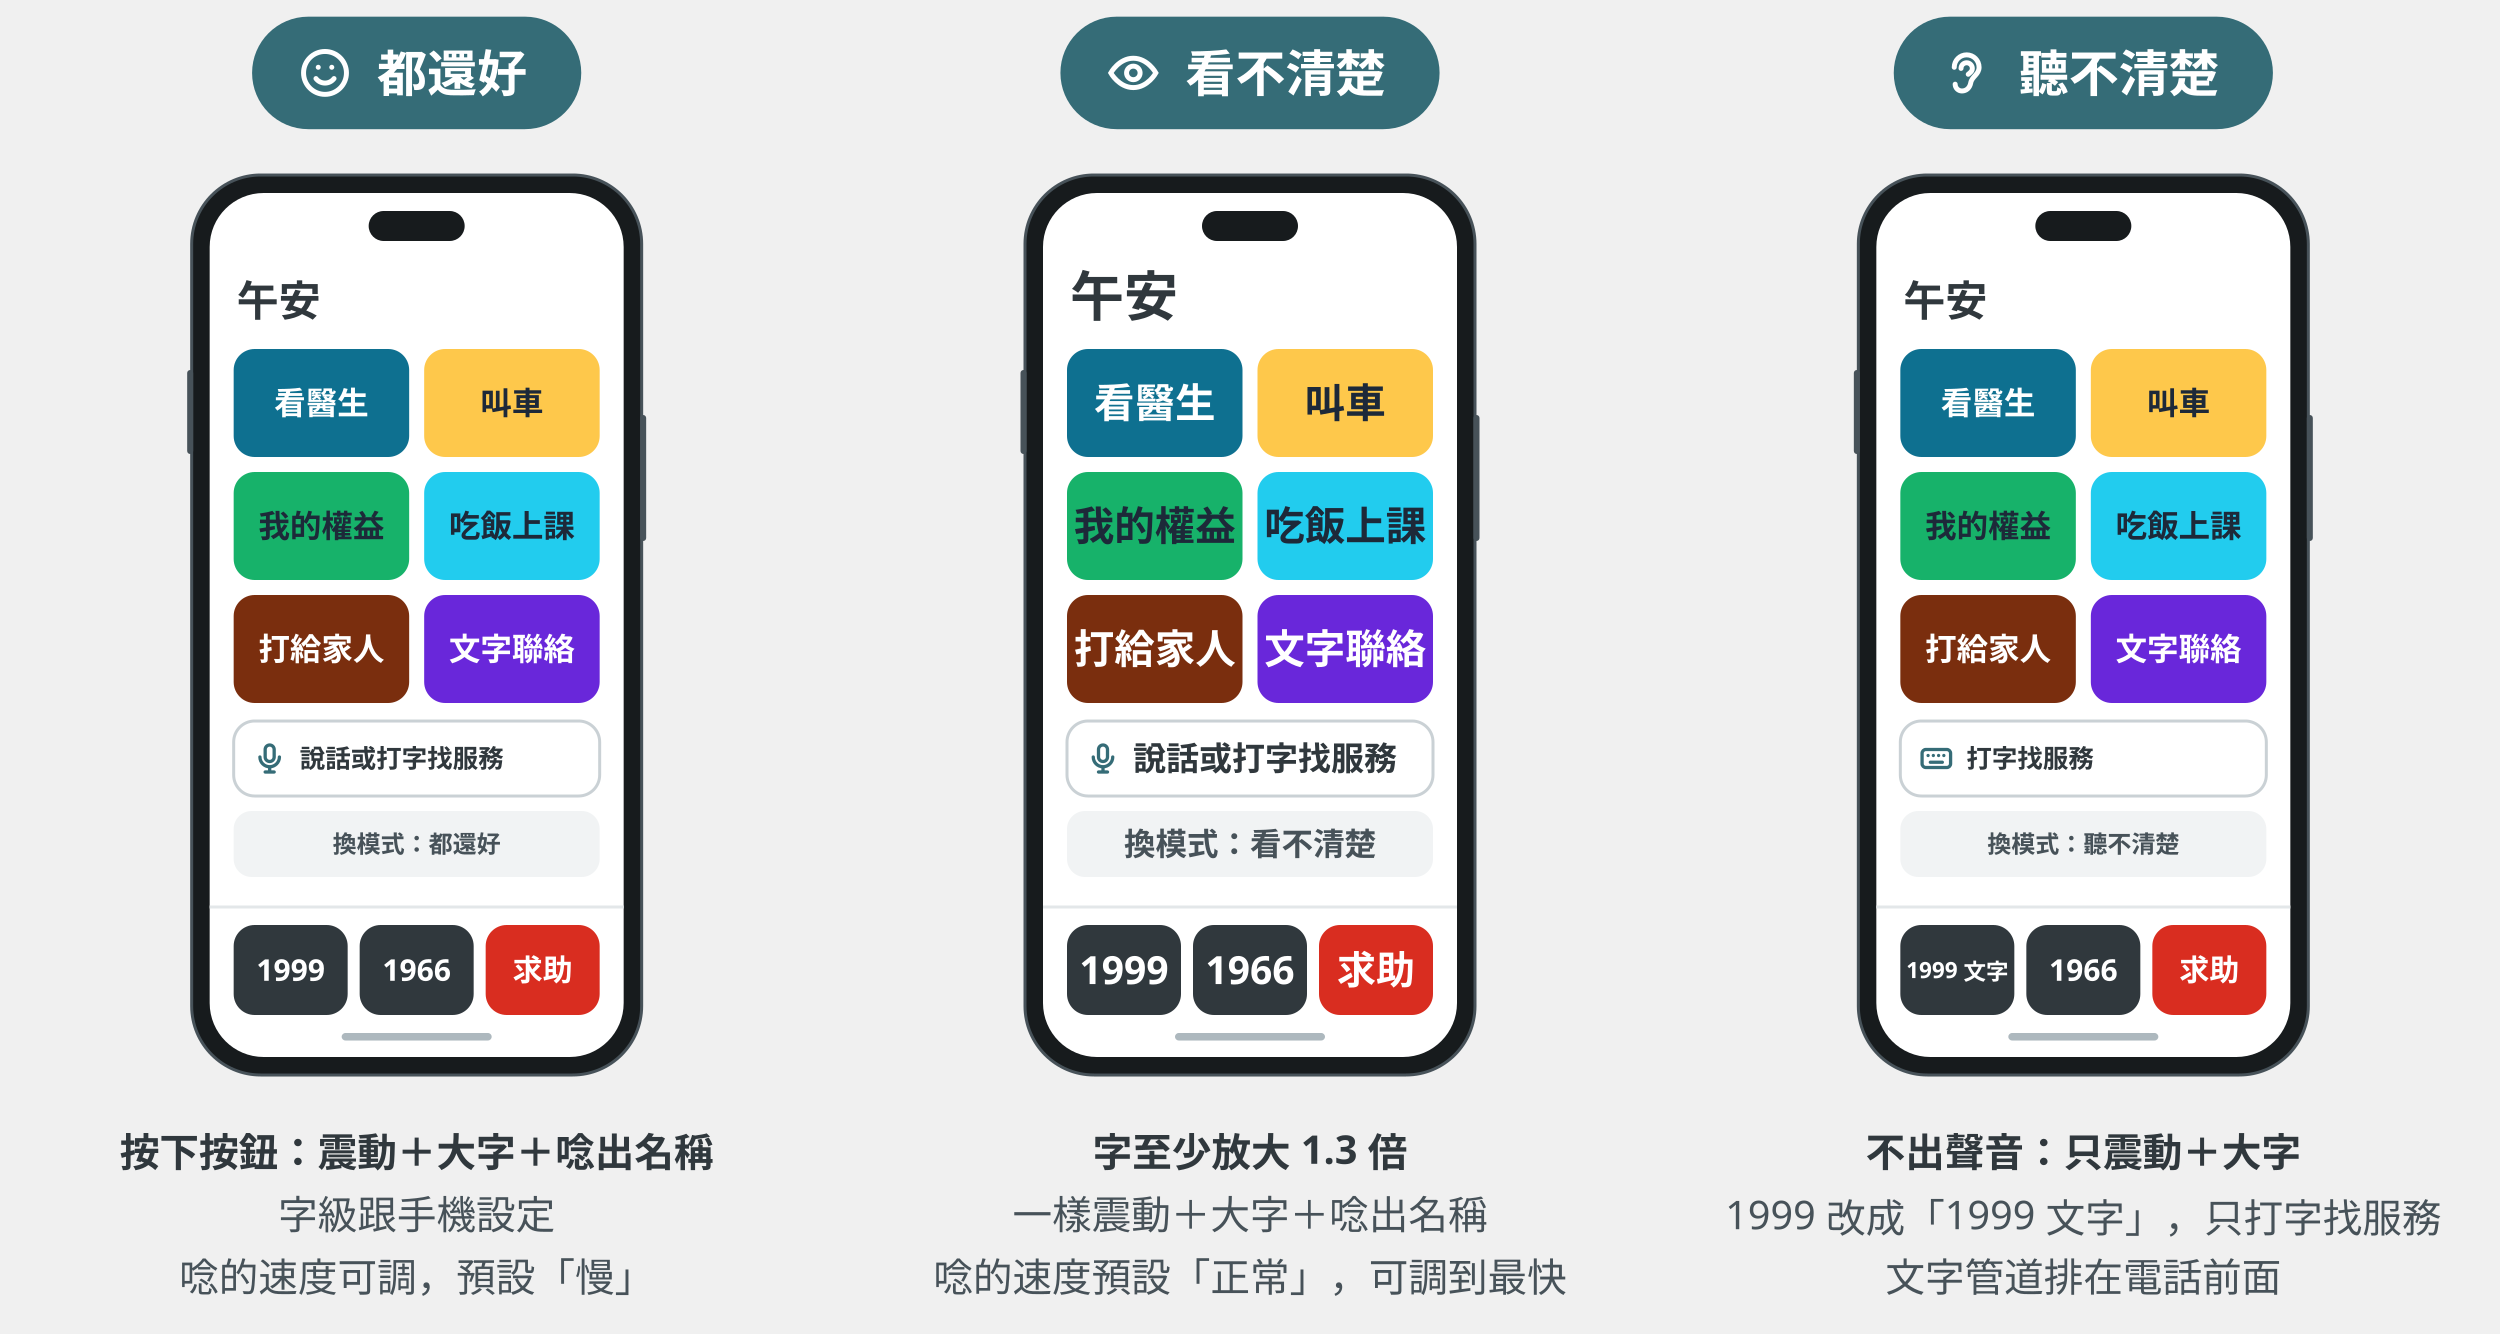
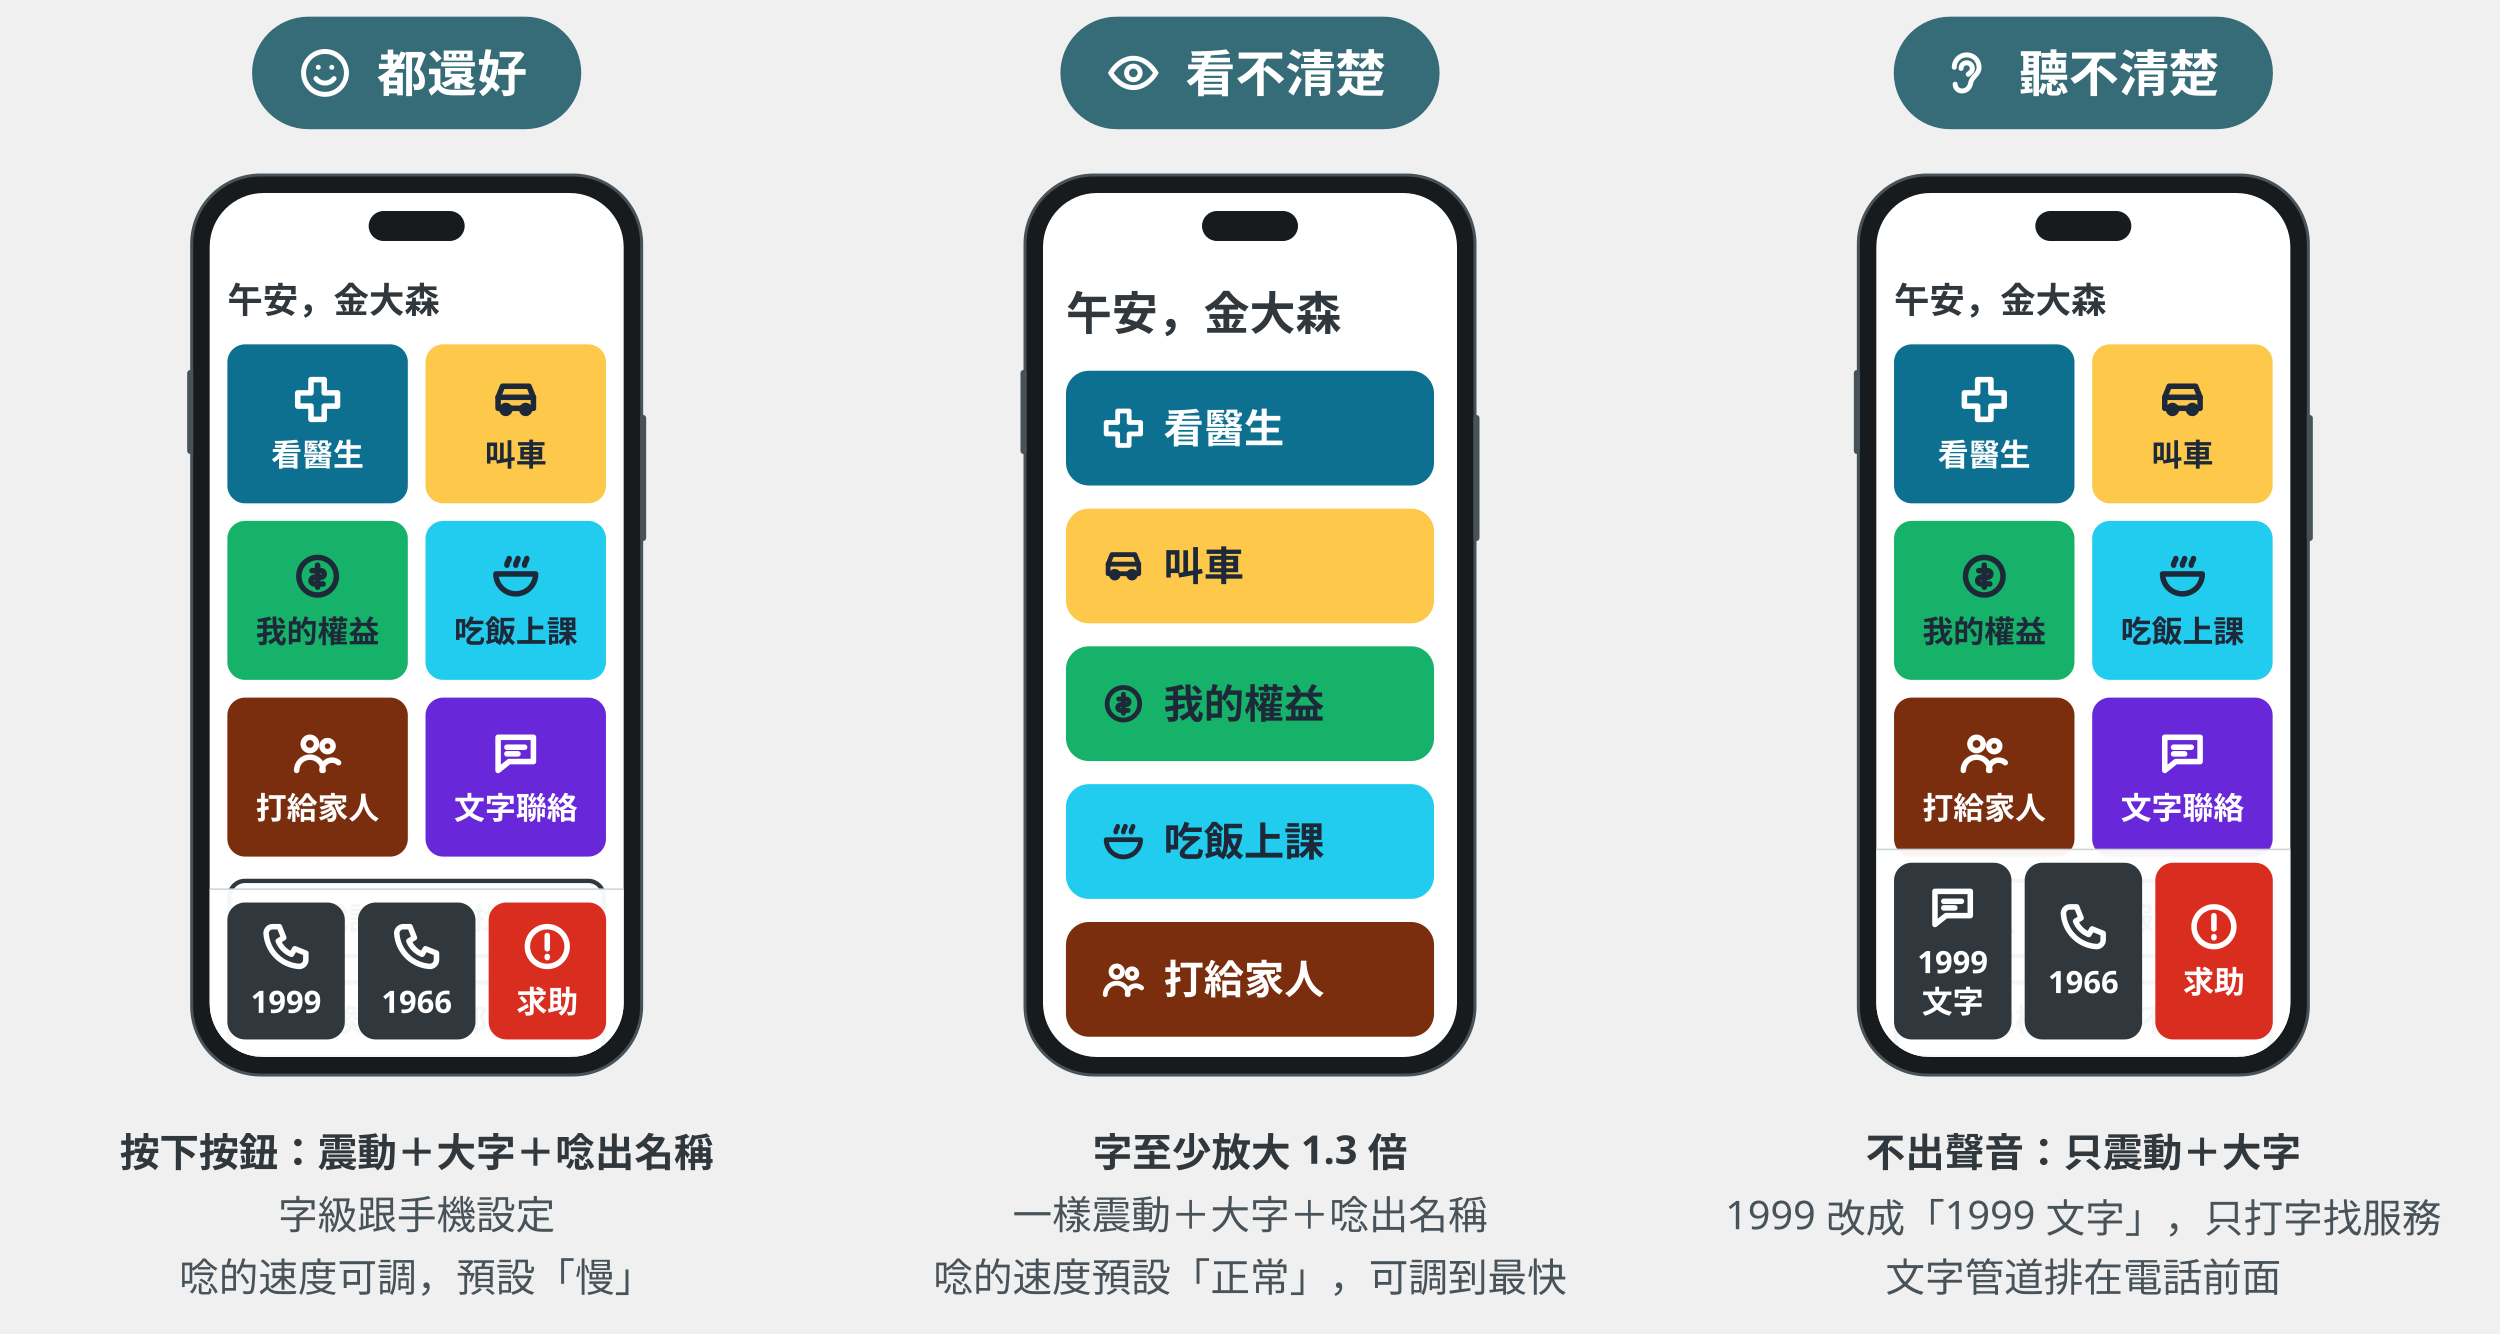
- <svg xmlns="http://www.w3.org/2000/svg" width="1200" height="640" viewBox="0 0 1200 640" font-family="'PingFang TC','Noto Sans TC','Microsoft JhengHei',system-ui,sans-serif" role="img" aria-label="三種模式的首頁並排比較。都還好：按下按鈕：震動＋大字＋唸出名稱，字級跟手機設定，唸的速度可調，預設「慢」；看不清楚：字至少放大 1.3 倍，一樣震動＋大字＋唸出名稱，唸的速度預設「正常」，可調到最快；聽不清楚：不出聲音：只震動＋大字，1999 改成「1999 文字」，只打字找服務，文字管道排在電話前面">
+ <svg xmlns="http://www.w3.org/2000/svg" width="1200" height="640" viewBox="0 0 1200 640" font-family="'PingFang TC','Noto Sans TC','Microsoft JhengHei',system-ui,sans-serif" role="img" aria-label="三種模式的首頁並排比較：三支手機同時按下「看醫生」，都會震動、上方跳出大字「看醫生」。都還好：按下按鈕：震動＋大字＋唸出名稱，字級跟手機設定，唸的速度可調，預設「慢」；看不清楚：字至少放大 1.3 倍，一樣震動＋大字＋唸出名稱，唸的速度預設「正常」，可調到最快；聽不清楚：不出聲音：只震動＋大字，1999 改成「1999 文字」，只打字找服務，文字管道排在電話前面">
+   <style>@keyframes a0{0%{transform:none}19%{transform:none}21%{transform:scale(.93)}25.333%{transform:none}100%{transform:none}}.a0{animation:a0 6s linear infinite;transform-box:fill-box;transform-origin:center}@keyframes a1{0%{opacity:0;transform:scale(.3)}19.667%{opacity:0;transform:scale(.3)}21%{opacity:.5;transform:scale(.55)}31.667%{opacity:0;transform:scale(1.8)}100%{opacity:0;transform:scale(1.8)}}.a1{animation:a1 6s linear infinite;transform-box:fill-box;transform-origin:center}@keyframes a2{0%{opacity:0;transform:scale(.85)}22.333%{opacity:0;transform:scale(.85)}26.167%{opacity:1;transform:scale(1.03)}28.167%{opacity:1;transform:none}69.167%{opacity:1;transform:none}73.333%{opacity:0;transform:none}100%{opacity:0;transform:none}}.a2{animation:a2 6s linear infinite;transform-box:fill-box;transform-origin:center}@keyframes a3{0%{opacity:0;transform:none}20.667%{opacity:0;transform:none}20.833%{opacity:1;transform:translateX(-3px)}22.389%{opacity:1;transform:translateX(3px)}23.944%{opacity:1;transform:translateX(-3px)}25.5%{opacity:1;transform:translateX(3px)}27.056%{opacity:1;transform:translateX(-3px)}28.611%{opacity:1;transform:translateX(3px)}30.167%{opacity:1;transform:none}32.5%{opacity:0;transform:none}100%{opacity:0;transform:none}}.a3{animation:a3 6s linear infinite}@keyframes a4{0%{opacity:0;transform:translate(60px,90px)}10%{opacity:0;transform:translate(117.9px,225.9px)}17.667%{opacity:1;transform:translate(83.9px,165.9px)}20%{opacity:1;transform:translate(83.9px,165.9px) scale(.9)}23.333%{opacity:1;transform:translate(83.9px,165.9px)}29.167%{opacity:0;transform:translate(117.9px,225.9px)}100%{opacity:0;transform:translate(117.9px,225.9px)}}.a4{animation:a4 6s ease-in-out infinite}@keyframes a5{0%{opacity:0;transform:translate(60px,90px)}10%{opacity:0;transform:translate(184.0px,228.8px)}17.667%{opacity:1;transform:translate(150.0px,168.8px)}20%{opacity:1;transform:translate(150.0px,168.8px) scale(.9)}23.333%{opacity:1;transform:translate(150.0px,168.8px)}29.167%{opacity:0;transform:translate(184.0px,228.8px)}100%{opacity:0;transform:translate(184.0px,228.8px)}}.a5{animation:a5 6s ease-in-out infinite}@media (prefers-reduced-motion: reduce){*{animation:none!important}}</style>
+   <defs>
+     <clipPath id="scr">
+       <rect x="12" y="12" width="276" height="576" rx="36" />
+     </clipPath>
+   </defs>
  <rect x="121.0" y="8.0" width="158.0" height="54.0" rx="27" fill="#356C77" />
  <g transform="translate(143.0,22.0) scale(1.0833)" fill="none" stroke="#FFFFFF" stroke-width="2.2" stroke-linecap="round">
    <circle cx="12" cy="12" r="9.5" />
    <path d="M8 14.5a5 5 0 0 0 8 0M9 9.5h.01M15 9.5h.01" />
  </g>
  <text x="181.0" y="44.0" font-size="24" font-weight="800" fill="#FFFFFF">都還好</text>
  <g transform="translate(92.0,84) scale(0.72)">
    <rect x="0.0" y="0.0" width="300.0" height="600.0" rx="46" fill="#171B1D" stroke="#475259" stroke-width="2" />
    <rect x="-3.0" y="130.0" width="4.0" height="56.0" rx="2" fill="#475259" />
    <rect x="299.0" y="160.0" width="4.0" height="84.0" rx="2" fill="#475259" />
-     <rect x="12.0" y="12.0" width="276.0" height="576.0" rx="36" fill="#FFFFFF" />
-     <text x="30.0" y="94.0" font-size="28" font-weight="700" fill="#30383D">午安</text>
-     <rect x="28.0" y="116.0" width="117.0" height="72.0" rx="14" fill="#0e7090" />
-     <text x="86.5" y="159.6" font-size="21" font-weight="700" fill="#ffffff" text-anchor="middle">看醫生</text>
-     <rect x="155.0" y="116.0" width="117.0" height="72.0" rx="14" fill="#fec84b" />
-     <text x="213.5" y="159.6" font-size="21" font-weight="700" fill="#1d2939" text-anchor="middle">叫車</text>
-     <rect x="28.0" y="198.0" width="117.0" height="72.0" rx="14" fill="#17b26a" />
-     <text x="86.5" y="241.6" font-size="21" font-weight="700" fill="#1d2939" text-anchor="middle">我的權益</text>
-     <rect x="155.0" y="198.0" width="117.0" height="72.0" rx="14" fill="#22ccee" />
-     <text x="213.5" y="241.6" font-size="21" font-weight="700" fill="#1d2939" text-anchor="middle">吃飯上課</text>
-     <rect x="28.0" y="280.0" width="117.0" height="72.0" rx="14" fill="#7a2e0e" />
-     <text x="86.5" y="323.6" font-size="21" font-weight="700" fill="#ffffff" text-anchor="middle">打給家人</text>
-     <rect x="155.0" y="280.0" width="117.0" height="72.0" rx="14" fill="#6927da" />
-     <text x="213.5" y="323.6" font-size="21" font-weight="700" fill="#ffffff" text-anchor="middle">文字聯絡</text>
-     <rect x="28.0" y="364.0" width="244.0" height="50.0" rx="14" fill="#FFFFFF" stroke="#CAD1D5" stroke-width="2" />
-     <g transform="translate(40.0,377.0) scale(1)" fill="none" stroke="#356C77" stroke-width="2.2" stroke-linecap="round">
-       <rect x="9" y="3" width="6" height="11" rx="3" />
-       <path d="M5.5 11a6.5 6.5 0 0 0 13 0M12 17.5V21M9 21h6" />
-     </g>
-     <text x="72.0" y="395.1" font-size="17" font-weight="700" fill="#30383D">說話或打字找服務</text>
-     <rect x="28.0" y="424.0" width="244.0" height="44.0" rx="12" fill="#F1F3F4" />
-     <text x="150.0" y="451.8" font-size="16" font-weight="700" fill="#475259" text-anchor="middle">換模式：都還好</text>
-     <path d="M12 488H288" stroke="#E3E7E9" stroke-width="2" />
-     <rect x="28.0" y="500.0" width="76.0" height="60.0" rx="14" fill="#30383D" />
-     <text x="66.0" y="537.2" font-size="20" font-weight="700" fill="#FFFFFF" text-anchor="middle">1999</text>
-     <rect x="112.0" y="500.0" width="76.0" height="60.0" rx="14" fill="#30383D" />
-     <text x="150.0" y="537.2" font-size="20" font-weight="700" fill="#FFFFFF" text-anchor="middle">1966</text>
-     <rect x="196.0" y="500.0" width="76.0" height="60.0" rx="14" fill="#d92d20" />
-     <text x="234.0" y="537.2" font-size="20" font-weight="700" fill="#ffffff" text-anchor="middle">求助</text>
-     <rect x="100.0" y="572.0" width="100.0" height="5.0" rx="2.5" fill="#ADB8BE" />
+     <g clip-path="url(#scr)">
+       <rect x="12.0" y="12.0" width="276.0" height="576.0" rx="36" fill="#FFFFFF" />
+       <text x="23.8" y="91.9" font-size="23.6" font-weight="700" fill="#30383D">午安，金大森</text>
+       <g class="a0">
+         <rect x="23.8" y="112.9" width="120.3" height="106.0" rx="11.8" fill="#0e7090" />
+         <g transform="translate(66.3,132.0) scale(1.472)" fill="none" stroke="#ffffff" stroke-width="2.5" stroke-linecap="round" stroke-linejoin="round">
+           <path d="M9 3h6v6h6v6h-6v6H9v-6H3V9h6z" />
+         </g>
+         <text x="83.9" y="193.9" font-size="20.6" font-weight="700" fill="#ffffff" text-anchor="middle">看醫生</text>
+       </g>
+       <circle cx="83.9" cy="165.9" r="25.0" fill="#171B1D" opacity="0" class="a1" />
+       <rect x="155.9" y="112.9" width="120.3" height="106.0" rx="11.8" fill="#fec84b" />
+       <g transform="translate(198.4,132.0) scale(1.472)" fill="none" stroke="#1d2939" stroke-width="2.5" stroke-linecap="round" stroke-linejoin="round">
+         <path d="M4 16V11l2-5h12l2 5v5z" />
+         <path d="M4 11h16" />
+         <circle cx="7.5" cy="16.5" r="1.8" />
+         <circle cx="16.5" cy="16.5" r="1.8" />
+       </g>
+       <text x="216.1" y="193.9" font-size="20.6" font-weight="700" fill="#1d2939" text-anchor="middle">叫車</text>
+       <rect x="23.8" y="230.6" width="120.3" height="106.0" rx="11.8" fill="#17b26a" />
+       <g transform="translate(66.3,249.8) scale(1.472)" fill="none" stroke="#1d2939" stroke-width="2.5" stroke-linecap="round" stroke-linejoin="round">
+         <circle cx="12" cy="12" r="8.5" />
+         <path d="M12 7v10M9.5 9.5h4a1.5 1.5 0 0 1 0 3h-3a1.5 1.5 0 0 0 0 3h4" />
+       </g>
+       <text x="83.9" y="311.7" font-size="20.6" font-weight="700" fill="#1d2939" text-anchor="middle">我的權益</text>
+       <rect x="155.9" y="230.6" width="120.3" height="106.0" rx="11.8" fill="#22ccee" />
+       <g transform="translate(198.4,249.8) scale(1.472)" fill="none" stroke="#1d2939" stroke-width="2.5" stroke-linecap="round" stroke-linejoin="round">
+         <path d="M3 11h18a9 9 0 0 1-18 0z" />
+         <path d="M8 7c0-1.5 1-2 1-3M12 7c0-1.5 1-2 1-3M16 7c0-1.5 1-2 1-3" />
+       </g>
+       <text x="216.1" y="311.7" font-size="20.6" font-weight="700" fill="#1d2939" text-anchor="middle">吃飯上課</text>
+       <rect x="23.8" y="348.4" width="120.3" height="106.0" rx="11.8" fill="#7a2e0e" />
+       <g transform="translate(66.3,367.5) scale(1.472)" fill="none" stroke="#ffffff" stroke-width="2.5" stroke-linecap="round" stroke-linejoin="round">
+         <circle cx="8.5" cy="8" r="3" />
+         <circle cx="16.5" cy="9" r="2.5" />
+         <path d="M2.5 20a6 6 0 0 1 12 0M14 20a4.5 4.5 0 0 1 7.5-3.5" />
+       </g>
+       <text x="83.9" y="429.4" font-size="20.6" font-weight="700" fill="#ffffff" text-anchor="middle">打給家人</text>
+       <rect x="155.9" y="348.4" width="120.3" height="106.0" rx="11.8" fill="#6927da" />
+       <g transform="translate(198.4,367.5) scale(1.472)" fill="none" stroke="#ffffff" stroke-width="2.5" stroke-linecap="round" stroke-linejoin="round">
+         <path d="M4 5h16v11H9l-5 4z" />
+         <path d="M8 9.5h8M8 12.5h5" />
+       </g>
+       <text x="216.1" y="429.4" font-size="20.6" font-weight="700" fill="#ffffff" text-anchor="middle">文字聯絡</text>
+       <rect x="23.8" y="469.1" width="252.4" height="53.0" rx="11.8" fill="#FFFFFF" />
+       <rect x="25.2" y="470.6" width="249.5" height="50.0" rx="10.3" fill="none" stroke="#30383D" stroke-width="2.9" />
+       <g transform="translate(51.4,483.8) scale(0.9813)" fill="none" stroke="#30383D" stroke-width="2.5" stroke-linecap="round" stroke-linejoin="round">
+         <circle cx="10.5" cy="10.5" r="6.5" />
+         <path d="M15.5 15.5 21 21" />
+       </g>
+       <text x="83.8" y="503.0" font-size="20.6" font-weight="700" fill="#30383D">說話或打字找服務</text>
+       <rect x="23.8" y="536.8" width="252.4" height="53.0" rx="11.8" fill="#FFFFFF" />
+       <rect x="25.2" y="538.3" width="249.5" height="50.0" rx="10.3" fill="none" stroke="#30383D" stroke-width="2.9" />
+       <g transform="translate(61.7,551.5) scale(0.9813)" fill="none" stroke="#30383D" stroke-width="2.5" stroke-linecap="round" stroke-linejoin="round">
+         <path d="M4 8h14l-4-4M20 16H6l4 4" />
+       </g>
+       <text x="94.1" y="570.7" font-size="20.6" font-weight="700" fill="#30383D">換模式：都還好</text>
+       <rect x="23.8" y="604.5" width="252.4" height="70.7" rx="11.8" fill="#FFFFFF" />
+       <rect x="25.2" y="606.0" width="249.5" height="67.7" rx="10.3" fill="none" stroke="#30383D" stroke-width="2.9" />
+       <g transform="translate(41.1,628.1) scale(0.9813)" fill="none" stroke="#30383D" stroke-width="2.5" stroke-linecap="round" stroke-linejoin="round">
+         <circle cx="8.5" cy="8" r="3" />
+         <circle cx="16.5" cy="9" r="2.5" />
+         <path d="M2.5 20a6 6 0 0 1 12 0M14 20a4.5 4.5 0 0 1 7.5-3.5" />
+       </g>
+       <text x="73.5" y="634.0" font-size="20.6" font-weight="700" fill="#30383D">我是家人，幫長輩設</text>
+       <text x="73.5" y="660.5" font-size="20.6" font-weight="700" fill="#30383D">定</text>
+       <rect x="12.0" y="476.1" width="276.0" height="111.9" rx="0" fill="#FFFFFF" fill-opacity=".95" />
+       <path d="M12 476.1H288" stroke="#CAD1D5" stroke-width="1" />
+       <rect x="23.8" y="485.0" width="78.3" height="91.3" rx="11.8" fill="#30383D" />
+       <g transform="translate(45.2,496.7) scale(1.472)" fill="none" stroke="#FFFFFF" stroke-width="2.5" stroke-linecap="round" stroke-linejoin="round">
+         <path d="M6 3h3l2 5-2.5 1.5a11 11 0 0 0 6 6L16 13l5 2v3a3 3 0 0 1-3 3A16 16 0 0 1 3 6a3 3 0 0 1 3-3z" />
+       </g>
+       <text x="62.9" y="558.6" font-size="20.6" font-weight="700" fill="#FFFFFF" text-anchor="middle">1999</text>
+       <rect x="110.9" y="485.0" width="78.3" height="91.3" rx="11.8" fill="#30383D" />
+       <g transform="translate(132.3,496.7) scale(1.472)" fill="none" stroke="#FFFFFF" stroke-width="2.5" stroke-linecap="round" stroke-linejoin="round">
+         <path d="M6 3h3l2 5-2.5 1.5a11 11 0 0 0 6 6L16 13l5 2v3a3 3 0 0 1-3 3A16 16 0 0 1 3 6a3 3 0 0 1 3-3z" />
+       </g>
+       <text x="150.0" y="558.6" font-size="20.6" font-weight="700" fill="#FFFFFF" text-anchor="middle">1966</text>
+       <rect x="198.0" y="485.0" width="78.3" height="91.3" rx="11.8" fill="#d92d20" />
+       <g transform="translate(219.4,496.7) scale(1.472)" fill="none" stroke="#ffffff" stroke-width="2.5" stroke-linecap="round" stroke-linejoin="round">
+         <circle cx="12" cy="12" r="9" />
+         <path d="M12 7v6M12 16.5v.5" />
+       </g>
+       <text x="237.1" y="558.6" font-size="20.6" font-weight="700" fill="#ffffff" text-anchor="middle">求助</text>
+       <g opacity="0" class="a2">
+         <rect x="23.8" y="54.0" width="252.4" height="50.0" rx="11.8" fill="#171B1D" fill-opacity=".95" />
+         <text x="150.0" y="86.4" font-size="20.6" font-weight="700" fill="#FFFFFF" text-anchor="middle">看醫生</text>
+       </g>
+     </g>
    <rect x="118.0" y="24.0" width="64.0" height="20.0" rx="10" fill="#171B1D" />
+     <g opacity="0" class="a3">
+       <polyline points="-14,250 -24,262 -14,274 -24,286 -14,298 -24,310 -14,322 -24,334" fill="none" stroke="#356C77" stroke-width="4" stroke-linecap="round" stroke-linejoin="round" />
+       <polyline points="-30,250 -40,262 -30,274 -40,286 -30,298 -40,310 -30,322 -40,334" fill="none" stroke="#356C77" stroke-width="4" stroke-linecap="round" stroke-linejoin="round" />
+       <polyline points="314,250 324,262 314,274 324,286 314,298 324,310 314,322 324,334" fill="none" stroke="#356C77" stroke-width="4" stroke-linecap="round" stroke-linejoin="round" />
+       <polyline points="330,250 340,262 330,274 340,286 330,298 340,310 330,322 340,334" fill="none" stroke="#356C77" stroke-width="4" stroke-linecap="round" stroke-linejoin="round" />
+     </g>
+     <g transform="translate(300,64)">
+       <g opacity="0" class="a2">
+         <circle r="28" fill="#FFFFFF" stroke="#5AB4C5" stroke-width="3" />
+         <g transform="translate(-15.0,-15.0) scale(1.25)" fill="none" stroke="#356C77" stroke-width="2.2" stroke-linecap="round">
+           <path d="M3.5 9h4l5-4v14l-5-4h-4z" fill="#356C77" stroke-linejoin="round" />
+           <path d="M16 8.5a5 5 0 0 1 0 7M19 5.5a9 9 0 0 1 0 13" />
+         </g>
+       </g>
+     </g>
+     <g opacity="0" class="a4">
+       <g transform="rotate(-24)" stroke="#C98E6B" stroke-width="2" stroke-linejoin="round">
+         <path d="M-10 8a10 10 0 0 1 20 0v58h-20z" fill="#F6CDA8" />
+         <path d="M-24 60c0-8 6-12 12-12h30c8 0 14 6 14 14v34c0 18-12 30-30 30h-6c-12 0-20-10-20-22z" fill="#F6CDA8" />
+         <path d="M-5 4h10" stroke="#FBE3CF" stroke-width="5" stroke-linecap="round" />
+       </g>
+     </g>
  </g>
  <text x="200.0" y="560.0" font-size="19" font-weight="800" fill="#30383D" text-anchor="middle">按下按鈕：震動＋大字＋唸出名稱</text>
  <text x="200.0" y="590.0" font-size="19" font-weight="500" fill="#475259" text-anchor="middle">字級跟手機設定</text>
  <text x="200.0" y="620.0" font-size="19" font-weight="500" fill="#475259" text-anchor="middle">唸的速度可調，預設「慢」</text>
  <rect x="509.0" y="8.0" width="182.0" height="54.0" rx="27" fill="#356C77" />
  <g transform="translate(531.0,22.0) scale(1.0833)" fill="none" stroke="#FFFFFF" stroke-width="2.2" stroke-linecap="round">
    <path d="M2 12s3.6-6.5 10-6.5S22 12 22 12s-3.6 6.5-10 6.5S2 12 2 12z" />
    <circle cx="12" cy="12" r="3" />
  </g>
  <text x="569.0" y="44.0" font-size="24" font-weight="800" fill="#FFFFFF">看不清楚</text>
  <g transform="translate(492.0,84) scale(0.72)">
    <rect x="0.0" y="0.0" width="300.0" height="600.0" rx="46" fill="#171B1D" stroke="#475259" stroke-width="2" />
    <rect x="-3.0" y="130.0" width="4.0" height="56.0" rx="2" fill="#475259" />
    <rect x="299.0" y="160.0" width="4.0" height="84.0" rx="2" fill="#475259" />
-     <rect x="12.0" y="12.0" width="276.0" height="576.0" rx="36" fill="#FFFFFF" />
-     <text x="30.0" y="94.0" font-size="36" font-weight="700" fill="#30383D">午安</text>
-     <rect x="28.0" y="116.0" width="117.0" height="72.0" rx="14" fill="#0e7090" />
-     <text x="86.5" y="161.7" font-size="27" font-weight="700" fill="#ffffff" text-anchor="middle">看醫生</text>
-     <rect x="155.0" y="116.0" width="117.0" height="72.0" rx="14" fill="#fec84b" />
-     <text x="213.5" y="161.7" font-size="27" font-weight="700" fill="#1d2939" text-anchor="middle">叫車</text>
-     <rect x="28.0" y="198.0" width="117.0" height="72.0" rx="14" fill="#17b26a" />
-     <text x="86.5" y="243.7" font-size="27" font-weight="700" fill="#1d2939" text-anchor="middle">我的權益</text>
-     <rect x="155.0" y="198.0" width="117.0" height="72.0" rx="14" fill="#22ccee" />
-     <text x="213.5" y="243.7" font-size="27" font-weight="700" fill="#1d2939" text-anchor="middle">吃飯上課</text>
-     <rect x="28.0" y="280.0" width="117.0" height="72.0" rx="14" fill="#7a2e0e" />
-     <text x="86.5" y="325.7" font-size="27" font-weight="700" fill="#ffffff" text-anchor="middle">打給家人</text>
-     <rect x="155.0" y="280.0" width="117.0" height="72.0" rx="14" fill="#6927da" />
-     <text x="213.5" y="325.7" font-size="27" font-weight="700" fill="#ffffff" text-anchor="middle">文字聯絡</text>
-     <rect x="28.0" y="364.0" width="244.0" height="50.0" rx="14" fill="#FFFFFF" stroke="#CAD1D5" stroke-width="2" />
-     <g transform="translate(40.0,377.0) scale(1)" fill="none" stroke="#356C77" stroke-width="2.2" stroke-linecap="round">
-       <rect x="9" y="3" width="6" height="11" rx="3" />
-       <path d="M5.5 11a6.5 6.5 0 0 0 13 0M12 17.5V21M9 21h6" />
-     </g>
-     <text x="72.0" y="396.9" font-size="22" font-weight="700" fill="#30383D">說話或打字找服務</text>
-     <rect x="28.0" y="424.0" width="244.0" height="44.0" rx="12" fill="#F1F3F4" />
-     <text x="150.0" y="453.6" font-size="21" font-weight="700" fill="#475259" text-anchor="middle">換模式：看不清楚</text>
-     <path d="M12 488H288" stroke="#E3E7E9" stroke-width="2" />
-     <rect x="28.0" y="500.0" width="76.0" height="60.0" rx="14" fill="#30383D" />
-     <text x="66.0" y="539.4" font-size="26" font-weight="700" fill="#FFFFFF" text-anchor="middle">1999</text>
-     <rect x="112.0" y="500.0" width="76.0" height="60.0" rx="14" fill="#30383D" />
-     <text x="150.0" y="539.4" font-size="26" font-weight="700" fill="#FFFFFF" text-anchor="middle">1966</text>
-     <rect x="196.0" y="500.0" width="76.0" height="60.0" rx="14" fill="#d92d20" />
-     <text x="234.0" y="539.4" font-size="26" font-weight="700" fill="#ffffff" text-anchor="middle">求助</text>
-     <rect x="100.0" y="572.0" width="100.0" height="5.0" rx="2.5" fill="#ADB8BE" />
+     <g clip-path="url(#scr)">
+       <rect x="12.0" y="12.0" width="276.0" height="576.0" rx="36" fill="#FFFFFF" />
+       <text x="27.3" y="103.3" font-size="30.6" font-weight="700" fill="#30383D">午安，金大森</text>
+       <g class="a0">
+         <rect x="27.3" y="130.5" width="245.4" height="76.5" rx="15.3" fill="#0e7090" />
+         <g transform="translate(50.3,153.5) scale(1.2757)" fill="none" stroke="#ffffff" stroke-width="2.5" stroke-linecap="round" stroke-linejoin="round">
+           <path d="M9 3h6v6h6v6h-6v6H9v-6H3V9h6z" />
+         </g>
+         <text x="92.4" y="178.5" font-size="26.8" font-weight="700" fill="#ffffff">看醫生</text>
+       </g>
+       <circle cx="150.0" cy="168.8" r="32.5" fill="#171B1D" opacity="0" class="a1" />
+       <rect x="27.3" y="222.4" width="245.4" height="76.5" rx="15.3" fill="#fec84b" />
+       <g transform="translate(50.3,245.4) scale(1.2757)" fill="none" stroke="#1d2939" stroke-width="2.5" stroke-linecap="round" stroke-linejoin="round">
+         <path d="M4 16V11l2-5h12l2 5v5z" />
+         <path d="M4 11h16" />
+         <circle cx="7.5" cy="16.5" r="1.8" />
+         <circle cx="16.5" cy="16.5" r="1.8" />
+       </g>
+       <text x="92.4" y="270.3" font-size="26.8" font-weight="700" fill="#1d2939">叫車</text>
+       <rect x="27.3" y="314.2" width="245.4" height="76.5" rx="15.3" fill="#17b26a" />
+       <g transform="translate(50.3,337.2) scale(1.2757)" fill="none" stroke="#1d2939" stroke-width="2.5" stroke-linecap="round" stroke-linejoin="round">
+         <circle cx="12" cy="12" r="8.5" />
+         <path d="M12 7v10M9.5 9.5h4a1.5 1.5 0 0 1 0 3h-3a1.5 1.5 0 0 0 0 3h4" />
+       </g>
+       <text x="92.4" y="362.2" font-size="26.8" font-weight="700" fill="#1d2939">我的權益</text>
+       <rect x="27.3" y="406.1" width="245.4" height="76.5" rx="15.3" fill="#22ccee" />
+       <g transform="translate(50.3,429.1) scale(1.2757)" fill="none" stroke="#1d2939" stroke-width="2.5" stroke-linecap="round" stroke-linejoin="round">
+         <path d="M3 11h18a9 9 0 0 1-18 0z" />
+         <path d="M8 7c0-1.5 1-2 1-3M12 7c0-1.5 1-2 1-3M16 7c0-1.5 1-2 1-3" />
+       </g>
+       <text x="92.4" y="454.0" font-size="26.8" font-weight="700" fill="#1d2939">吃飯上課</text>
+       <rect x="27.3" y="498.0" width="245.4" height="76.5" rx="15.3" fill="#7a2e0e" />
+       <g transform="translate(50.3,520.9) scale(1.2757)" fill="none" stroke="#ffffff" stroke-width="2.5" stroke-linecap="round" stroke-linejoin="round">
+         <circle cx="8.5" cy="8" r="3" />
+         <circle cx="16.5" cy="9" r="2.5" />
+         <path d="M2.5 20a6 6 0 0 1 12 0M14 20a4.5 4.5 0 0 1 7.5-3.5" />
+       </g>
+       <text x="92.4" y="545.9" font-size="26.8" font-weight="700" fill="#ffffff">打給家人</text>
+       <rect x="27.3" y="589.8" width="245.4" height="76.5" rx="15.3" fill="#6927da" />
+       <g transform="translate(50.3,612.8) scale(1.2757)" fill="none" stroke="#ffffff" stroke-width="2.5" stroke-linecap="round" stroke-linejoin="round">
+         <path d="M4 5h16v11H9l-5 4z" />
+         <path d="M8 9.5h8M8 12.5h5" />
+       </g>
+       <text x="92.4" y="637.7" font-size="26.8" font-weight="700" fill="#ffffff">文字聯絡</text>
+       <rect x="27.3" y="685.5" width="245.4" height="91.9" rx="15.3" fill="#FFFFFF" />
+       <rect x="29.2" y="687.4" width="241.6" height="88.0" rx="13.4" fill="none" stroke="#30383D" stroke-width="3.8" />
+       <g transform="translate(46.4,716.1) scale(1.2757)" fill="none" stroke="#30383D" stroke-width="2.5" stroke-linecap="round" stroke-linejoin="round">
+         <circle cx="10.5" cy="10.5" r="6.5" />
+         <path d="M15.5 15.5 21 21" />
+       </g>
+       <text x="88.5" y="723.8" font-size="26.8" font-weight="700" fill="#30383D">說話或打字找</text>
+       <text x="88.5" y="758.3" font-size="26.8" font-weight="700" fill="#30383D">服務</text>
+       <rect x="27.3" y="796.5" width="245.4" height="91.9" rx="15.3" fill="#FFFFFF" />
+       <rect x="29.2" y="798.4" width="241.6" height="88.0" rx="13.4" fill="none" stroke="#30383D" stroke-width="3.8" />
+       <g transform="translate(46.4,827.1) scale(1.2757)" fill="none" stroke="#30383D" stroke-width="2.5" stroke-linecap="round" stroke-linejoin="round">
+         <path d="M4 8h14l-4-4M20 16H6l4 4" />
+       </g>
+       <text x="88.5" y="834.8" font-size="26.8" font-weight="700" fill="#30383D">換模式：看不</text>
+       <text x="88.5" y="869.3" font-size="26.8" font-weight="700" fill="#30383D">清楚</text>
+       <rect x="27.3" y="907.5" width="245.4" height="91.9" rx="15.3" fill="#FFFFFF" />
+       <rect x="29.2" y="909.4" width="241.6" height="88.0" rx="13.4" fill="none" stroke="#30383D" stroke-width="3.8" />
+       <g transform="translate(46.4,938.1) scale(1.2757)" fill="none" stroke="#30383D" stroke-width="2.5" stroke-linecap="round" stroke-linejoin="round">
+         <circle cx="8.5" cy="8" r="3" />
+         <circle cx="16.5" cy="9" r="2.5" />
+         <path d="M2.5 20a6 6 0 0 1 12 0M14 20a4.5 4.5 0 0 1 7.5-3.5" />
+       </g>
+       <text x="88.5" y="945.8" font-size="26.8" font-weight="700" fill="#30383D">我是家人，幫</text>
+       <text x="88.5" y="980.3" font-size="26.8" font-weight="700" fill="#30383D">長輩設定</text>
+       <rect x="27.3" y="1018.5" width="117.0" height="118.6" rx="15.3" fill="#30383D" />
+       <g transform="translate(62.8,1033.8) scale(1.9136)" fill="none" stroke="#FFFFFF" stroke-width="2.5" stroke-linecap="round" stroke-linejoin="round">
+         <path d="M6 3h3l2 5-2.5 1.5a11 11 0 0 0 6 6L16 13l5 2v3a3 3 0 0 1-3 3A16 16 0 0 1 3 6a3 3 0 0 1 3-3z" />
+       </g>
+       <text x="85.8" y="1114.2" font-size="26.8" font-weight="700" fill="#FFFFFF" text-anchor="middle">1999</text>
+       <rect x="155.7" y="1018.5" width="117.0" height="118.6" rx="15.3" fill="#30383D" />
+       <g transform="translate(191.3,1033.8) scale(1.9136)" fill="none" stroke="#FFFFFF" stroke-width="2.5" stroke-linecap="round" stroke-linejoin="round">
+         <path d="M6 3h3l2 5-2.5 1.5a11 11 0 0 0 6 6L16 13l5 2v3a3 3 0 0 1-3 3A16 16 0 0 1 3 6a3 3 0 0 1 3-3z" />
+       </g>
+       <text x="214.2" y="1114.2" font-size="26.8" font-weight="700" fill="#FFFFFF" text-anchor="middle">1966</text>
+       <rect x="27.3" y="1148.6" width="245.4" height="68.9" rx="15.3" fill="#d92d20" />
+       <g transform="translate(50.3,1167.7) scale(1.2757)" fill="none" stroke="#ffffff" stroke-width="2.5" stroke-linecap="round" stroke-linejoin="round">
+         <circle cx="12" cy="12" r="9" />
+         <path d="M12 7v6M12 16.5v.5" />
+       </g>
+       <text x="92.4" y="1192.7" font-size="26.8" font-weight="700" fill="#ffffff">求助</text>
+       <g opacity="0" class="a2">
+         <rect x="27.3" y="54.0" width="245.4" height="65.1" rx="15.3" fill="#171B1D" fill-opacity=".95" />
+         <text x="150.0" y="96.2" font-size="26.8" font-weight="700" fill="#FFFFFF" text-anchor="middle">看醫生</text>
+       </g>
+     </g>
    <rect x="118.0" y="24.0" width="64.0" height="20.0" rx="10" fill="#171B1D" />
+     <g opacity="0" class="a3">
+       <polyline points="-14,250 -24,262 -14,274 -24,286 -14,298 -24,310 -14,322 -24,334" fill="none" stroke="#356C77" stroke-width="4" stroke-linecap="round" stroke-linejoin="round" />
+       <polyline points="-30,250 -40,262 -30,274 -40,286 -30,298 -40,310 -30,322 -40,334" fill="none" stroke="#356C77" stroke-width="4" stroke-linecap="round" stroke-linejoin="round" />
+       <polyline points="314,250 324,262 314,274 324,286 314,298 324,310 314,322 324,334" fill="none" stroke="#356C77" stroke-width="4" stroke-linecap="round" stroke-linejoin="round" />
+       <polyline points="330,250 340,262 330,274 340,286 330,298 340,310 330,322 340,334" fill="none" stroke="#356C77" stroke-width="4" stroke-linecap="round" stroke-linejoin="round" />
+     </g>
+     <g transform="translate(300,64)">
+       <g opacity="0" class="a2">
+         <circle r="28" fill="#FFFFFF" stroke="#5AB4C5" stroke-width="3" />
+         <g transform="translate(-15.0,-15.0) scale(1.25)" fill="none" stroke="#356C77" stroke-width="2.2" stroke-linecap="round">
+           <path d="M3.5 9h4l5-4v14l-5-4h-4z" fill="#356C77" stroke-linejoin="round" />
+           <path d="M16 8.5a5 5 0 0 1 0 7M19 5.5a9 9 0 0 1 0 13" />
+         </g>
+       </g>
+     </g>
+     <g opacity="0" class="a5">
+       <g transform="rotate(-24)" stroke="#C98E6B" stroke-width="2" stroke-linejoin="round">
+         <path d="M-10 8a10 10 0 0 1 20 0v58h-20z" fill="#F6CDA8" />
+         <path d="M-24 60c0-8 6-12 12-12h30c8 0 14 6 14 14v34c0 18-12 30-30 30h-6c-12 0-20-10-20-22z" fill="#F6CDA8" />
+         <path d="M-5 4h10" stroke="#FBE3CF" stroke-width="5" stroke-linecap="round" />
+       </g>
+     </g>
  </g>
  <text x="600.0" y="560.0" font-size="19" font-weight="800" fill="#30383D" text-anchor="middle">字至少放大 1.3 倍</text>
  <text x="600.0" y="590.0" font-size="19" font-weight="500" fill="#475259" text-anchor="middle">一樣震動＋大字＋唸出名稱</text>
  <text x="600.0" y="620.0" font-size="19" font-weight="500" fill="#475259" text-anchor="middle">唸的速度預設「正常」，可調到最快</text>
  <rect x="909.0" y="8.0" width="182.0" height="54.0" rx="27" fill="#356C77" />
  <g transform="translate(931.0,22.0) scale(1.0833)" fill="none" stroke="#FFFFFF" stroke-width="2.2" stroke-linecap="round">
    <path d="M6.5 9.5a5.5 5.5 0 0 1 11 0c0 3.2-3.2 4.1-3.7 6.9-.4 2.2-1.9 3.6-3.9 3.6a3 3 0 0 1-3-3" />
    <path d="M9.5 10a2.5 2.5 0 0 1 5 0c0 1.3-1 1.9-1.8 2.6" />
  </g>
  <text x="969.0" y="44.0" font-size="24" font-weight="800" fill="#FFFFFF">聽不清楚</text>
  <g transform="translate(892.0,84) scale(0.72)">
    <rect x="0.0" y="0.0" width="300.0" height="600.0" rx="46" fill="#171B1D" stroke="#475259" stroke-width="2" />
    <rect x="-3.0" y="130.0" width="4.0" height="56.0" rx="2" fill="#475259" />
    <rect x="299.0" y="160.0" width="4.0" height="84.0" rx="2" fill="#475259" />
-     <rect x="12.0" y="12.0" width="276.0" height="576.0" rx="36" fill="#FFFFFF" />
-     <text x="30.0" y="94.0" font-size="28" font-weight="700" fill="#30383D">午安</text>
-     <rect x="28.0" y="116.0" width="117.0" height="72.0" rx="14" fill="#0e7090" />
-     <text x="86.5" y="159.6" font-size="21" font-weight="700" fill="#ffffff" text-anchor="middle">看醫生</text>
-     <rect x="155.0" y="116.0" width="117.0" height="72.0" rx="14" fill="#fec84b" />
-     <text x="213.5" y="159.6" font-size="21" font-weight="700" fill="#1d2939" text-anchor="middle">叫車</text>
-     <rect x="28.0" y="198.0" width="117.0" height="72.0" rx="14" fill="#17b26a" />
-     <text x="86.5" y="241.6" font-size="21" font-weight="700" fill="#1d2939" text-anchor="middle">我的權益</text>
-     <rect x="155.0" y="198.0" width="117.0" height="72.0" rx="14" fill="#22ccee" />
-     <text x="213.5" y="241.6" font-size="21" font-weight="700" fill="#1d2939" text-anchor="middle">吃飯上課</text>
-     <rect x="28.0" y="280.0" width="117.0" height="72.0" rx="14" fill="#7a2e0e" />
-     <text x="86.5" y="323.6" font-size="21" font-weight="700" fill="#ffffff" text-anchor="middle">打給家人</text>
-     <rect x="155.0" y="280.0" width="117.0" height="72.0" rx="14" fill="#6927da" />
-     <text x="213.5" y="323.6" font-size="21" font-weight="700" fill="#ffffff" text-anchor="middle">文字聯絡</text>
-     <rect x="28.0" y="364.0" width="244.0" height="50.0" rx="14" fill="#FFFFFF" stroke="#CAD1D5" stroke-width="2" />
-     <g transform="translate(40.0,377.0) scale(1)" fill="none" stroke="#356C77" stroke-width="2.2" stroke-linecap="round">
-       <rect x="2.5" y="6" width="19" height="12" rx="2.5" />
-       <path d="M6.5 10h.01M10 10h.01M13.5 10h.01M17 10h.01M8 14.5h8" />
-     </g>
-     <text x="72.0" y="395.1" font-size="17" font-weight="700" fill="#30383D">打字找服務</text>
-     <rect x="28.0" y="424.0" width="244.0" height="44.0" rx="12" fill="#F1F3F4" />
-     <text x="150.0" y="451.8" font-size="16" font-weight="700" fill="#475259" text-anchor="middle">換模式：聽不清楚</text>
-     <path d="M12 488H288" stroke="#E3E7E9" stroke-width="2" />
-     <rect x="28.0" y="500.0" width="76.0" height="60.0" rx="14" fill="#30383D" />
-     <text x="66.0" y="535.4" font-size="15" font-weight="700" fill="#FFFFFF" text-anchor="middle">1999 文字</text>
-     <rect x="112.0" y="500.0" width="76.0" height="60.0" rx="14" fill="#30383D" />
-     <text x="150.0" y="537.2" font-size="20" font-weight="700" fill="#FFFFFF" text-anchor="middle">1966</text>
-     <rect x="196.0" y="500.0" width="76.0" height="60.0" rx="14" fill="#d92d20" />
-     <text x="234.0" y="537.2" font-size="20" font-weight="700" fill="#ffffff" text-anchor="middle">求助</text>
-     <rect x="100.0" y="572.0" width="100.0" height="5.0" rx="2.5" fill="#ADB8BE" />
+     <g clip-path="url(#scr)">
+       <rect x="12.0" y="12.0" width="276.0" height="576.0" rx="36" fill="#FFFFFF" />
+       <text x="23.8" y="91.9" font-size="23.6" font-weight="700" fill="#30383D">午安，金大森</text>
+       <g class="a0">
+         <rect x="23.8" y="112.9" width="120.3" height="106.0" rx="11.8" fill="#0e7090" />
+         <g transform="translate(66.3,132.0) scale(1.472)" fill="none" stroke="#ffffff" stroke-width="2.5" stroke-linecap="round" stroke-linejoin="round">
+           <path d="M9 3h6v6h6v6h-6v6H9v-6H3V9h6z" />
+         </g>
+         <text x="83.9" y="193.9" font-size="20.6" font-weight="700" fill="#ffffff" text-anchor="middle">看醫生</text>
+       </g>
+       <circle cx="83.9" cy="165.9" r="25.0" fill="#171B1D" opacity="0" class="a1" />
+       <rect x="155.9" y="112.9" width="120.3" height="106.0" rx="11.8" fill="#fec84b" />
+       <g transform="translate(198.4,132.0) scale(1.472)" fill="none" stroke="#1d2939" stroke-width="2.5" stroke-linecap="round" stroke-linejoin="round">
+         <path d="M4 16V11l2-5h12l2 5v5z" />
+         <path d="M4 11h16" />
+         <circle cx="7.5" cy="16.5" r="1.8" />
+         <circle cx="16.5" cy="16.5" r="1.8" />
+       </g>
+       <text x="216.1" y="193.9" font-size="20.6" font-weight="700" fill="#1d2939" text-anchor="middle">叫車</text>
+       <rect x="23.8" y="230.6" width="120.3" height="106.0" rx="11.8" fill="#17b26a" />
+       <g transform="translate(66.3,249.8) scale(1.472)" fill="none" stroke="#1d2939" stroke-width="2.5" stroke-linecap="round" stroke-linejoin="round">
+         <circle cx="12" cy="12" r="8.5" />
+         <path d="M12 7v10M9.5 9.5h4a1.5 1.5 0 0 1 0 3h-3a1.5 1.5 0 0 0 0 3h4" />
+       </g>
+       <text x="83.9" y="311.7" font-size="20.6" font-weight="700" fill="#1d2939" text-anchor="middle">我的權益</text>
+       <rect x="155.9" y="230.6" width="120.3" height="106.0" rx="11.8" fill="#22ccee" />
+       <g transform="translate(198.4,249.8) scale(1.472)" fill="none" stroke="#1d2939" stroke-width="2.5" stroke-linecap="round" stroke-linejoin="round">
+         <path d="M3 11h18a9 9 0 0 1-18 0z" />
+         <path d="M8 7c0-1.5 1-2 1-3M12 7c0-1.5 1-2 1-3M16 7c0-1.5 1-2 1-3" />
+       </g>
+       <text x="216.1" y="311.7" font-size="20.6" font-weight="700" fill="#1d2939" text-anchor="middle">吃飯上課</text>
+       <rect x="23.8" y="348.4" width="120.3" height="106.0" rx="11.8" fill="#7a2e0e" />
+       <g transform="translate(66.3,367.5) scale(1.472)" fill="none" stroke="#ffffff" stroke-width="2.5" stroke-linecap="round" stroke-linejoin="round">
+         <circle cx="8.5" cy="8" r="3" />
+         <circle cx="16.5" cy="9" r="2.5" />
+         <path d="M2.5 20a6 6 0 0 1 12 0M14 20a4.5 4.5 0 0 1 7.5-3.5" />
+       </g>
+       <text x="83.9" y="429.4" font-size="20.6" font-weight="700" fill="#ffffff" text-anchor="middle">打給家人</text>
+       <rect x="155.9" y="348.4" width="120.3" height="106.0" rx="11.8" fill="#6927da" />
+       <g transform="translate(198.4,367.5) scale(1.472)" fill="none" stroke="#ffffff" stroke-width="2.5" stroke-linecap="round" stroke-linejoin="round">
+         <path d="M4 5h16v11H9l-5 4z" />
+         <path d="M8 9.5h8M8 12.5h5" />
+       </g>
+       <text x="216.1" y="429.4" font-size="20.6" font-weight="700" fill="#ffffff" text-anchor="middle">文字聯絡</text>
+       <rect x="23.8" y="469.1" width="252.4" height="53.0" rx="11.8" fill="#FFFFFF" />
+       <rect x="25.2" y="470.6" width="249.5" height="50.0" rx="10.3" fill="none" stroke="#30383D" stroke-width="2.9" />
+       <g transform="translate(82.3,483.8) scale(0.9813)" fill="none" stroke="#30383D" stroke-width="2.5" stroke-linecap="round" stroke-linejoin="round">
+         <circle cx="10.5" cy="10.5" r="6.5" />
+         <path d="M15.5 15.5 21 21" />
+       </g>
+       <text x="114.7" y="503.0" font-size="20.6" font-weight="700" fill="#30383D">打字找服務</text>
+       <rect x="23.8" y="536.8" width="252.4" height="53.0" rx="11.8" fill="#FFFFFF" />
+       <rect x="25.2" y="538.3" width="249.5" height="50.0" rx="10.3" fill="none" stroke="#30383D" stroke-width="2.9" />
+       <g transform="translate(51.4,551.5) scale(0.9813)" fill="none" stroke="#30383D" stroke-width="2.5" stroke-linecap="round" stroke-linejoin="round">
+         <path d="M4 8h14l-4-4M20 16H6l4 4" />
+       </g>
+       <text x="83.8" y="570.7" font-size="20.6" font-weight="700" fill="#30383D">換模式：聽不清楚</text>
+       <rect x="23.8" y="604.5" width="252.4" height="70.7" rx="11.8" fill="#FFFFFF" />
+       <rect x="25.2" y="606.0" width="249.5" height="67.7" rx="10.3" fill="none" stroke="#30383D" stroke-width="2.9" />
+       <g transform="translate(41.1,628.1) scale(0.9813)" fill="none" stroke="#30383D" stroke-width="2.5" stroke-linecap="round" stroke-linejoin="round">
+         <circle cx="8.5" cy="8" r="3" />
+         <circle cx="16.5" cy="9" r="2.5" />
+         <path d="M2.5 20a6 6 0 0 1 12 0M14 20a4.5 4.5 0 0 1 7.5-3.5" />
+       </g>
+       <text x="73.5" y="634.0" font-size="20.6" font-weight="700" fill="#30383D">我是家人，幫長輩設</text>
+       <text x="73.5" y="660.5" font-size="20.6" font-weight="700" fill="#30383D">定</text>
+       <rect x="12.0" y="449.6" width="276.0" height="138.4" rx="0" fill="#FFFFFF" fill-opacity=".95" />
+       <path d="M12 449.6H288" stroke="#CAD1D5" stroke-width="1" />
+       <rect x="23.8" y="458.5" width="78.3" height="117.8" rx="11.8" fill="#30383D" />
+       <g transform="translate(45.2,470.2) scale(1.472)" fill="none" stroke="#FFFFFF" stroke-width="2.5" stroke-linecap="round" stroke-linejoin="round">
+         <path d="M4 5h16v11H9l-5 4z" />
+         <path d="M8 9.5h8M8 12.5h5" />
+       </g>
+       <text x="62.9" y="532.1" font-size="20.6" font-weight="700" fill="#FFFFFF" text-anchor="middle">1999</text>
+       <text x="62.9" y="558.6" font-size="20.6" font-weight="700" fill="#FFFFFF" text-anchor="middle">文字</text>
+       <rect x="110.9" y="458.5" width="78.3" height="117.8" rx="11.8" fill="#30383D" />
+       <g transform="translate(132.3,483.5) scale(1.472)" fill="none" stroke="#FFFFFF" stroke-width="2.5" stroke-linecap="round" stroke-linejoin="round">
+         <path d="M6 3h3l2 5-2.5 1.5a11 11 0 0 0 6 6L16 13l5 2v3a3 3 0 0 1-3 3A16 16 0 0 1 3 6a3 3 0 0 1 3-3z" />
+       </g>
+       <text x="150.0" y="545.4" font-size="20.6" font-weight="700" fill="#FFFFFF" text-anchor="middle">1966</text>
+       <rect x="198.0" y="458.5" width="78.3" height="117.8" rx="11.8" fill="#d92d20" />
+       <g transform="translate(219.4,483.5) scale(1.472)" fill="none" stroke="#ffffff" stroke-width="2.5" stroke-linecap="round" stroke-linejoin="round">
+         <circle cx="12" cy="12" r="9" />
+         <path d="M12 7v6M12 16.5v.5" />
+       </g>
+       <text x="237.1" y="545.4" font-size="20.6" font-weight="700" fill="#ffffff" text-anchor="middle">求助</text>
+       <g opacity="0" class="a2">
+         <rect x="23.8" y="54.0" width="252.4" height="50.0" rx="11.8" fill="#171B1D" fill-opacity=".95" />
+         <text x="150.0" y="86.4" font-size="20.6" font-weight="700" fill="#FFFFFF" text-anchor="middle">看醫生</text>
+       </g>
+     </g>
    <rect x="118.0" y="24.0" width="64.0" height="20.0" rx="10" fill="#171B1D" />
+     <g opacity="0" class="a3">
+       <polyline points="-14,250 -24,262 -14,274 -24,286 -14,298 -24,310 -14,322 -24,334" fill="none" stroke="#356C77" stroke-width="4" stroke-linecap="round" stroke-linejoin="round" />
+       <polyline points="-30,250 -40,262 -30,274 -40,286 -30,298 -40,310 -30,322 -40,334" fill="none" stroke="#356C77" stroke-width="4" stroke-linecap="round" stroke-linejoin="round" />
+       <polyline points="314,250 324,262 314,274 324,286 314,298 324,310 314,322 324,334" fill="none" stroke="#356C77" stroke-width="4" stroke-linecap="round" stroke-linejoin="round" />
+       <polyline points="330,250 340,262 330,274 340,286 330,298 340,310 330,322 340,334" fill="none" stroke="#356C77" stroke-width="4" stroke-linecap="round" stroke-linejoin="round" />
+     </g>
+     <g transform="translate(300,64)">
+       <g opacity="0" class="a2">
+         <circle r="28" fill="#FFFFFF" stroke="#FD853A" stroke-width="3" />
+         <g transform="translate(-15.0,-15.0) scale(1.25)" fill="none" stroke="#FD853A" stroke-width="2.2" stroke-linecap="round">
+           <path d="M3.5 9h4l5-4v14l-5-4h-4z" fill="#FD853A" stroke-linejoin="round" />
+           <path d="M16.5 9.5l5 5M21.5 9.5l-5 5" />
+         </g>
+       </g>
+     </g>
+     <g opacity="0" class="a4">
+       <g transform="rotate(-24)" stroke="#C98E6B" stroke-width="2" stroke-linejoin="round">
+         <path d="M-10 8a10 10 0 0 1 20 0v58h-20z" fill="#F6CDA8" />
+         <path d="M-24 60c0-8 6-12 12-12h30c8 0 14 6 14 14v34c0 18-12 30-30 30h-6c-12 0-20-10-20-22z" fill="#F6CDA8" />
+         <path d="M-5 4h10" stroke="#FBE3CF" stroke-width="5" stroke-linecap="round" />
+       </g>
+     </g>
  </g>
  <text x="1000.0" y="560.0" font-size="19" font-weight="800" fill="#30383D" text-anchor="middle">不出聲音：只震動＋大字</text>
  <text x="1000.0" y="590.0" font-size="19" font-weight="500" fill="#475259" text-anchor="middle">1999 改成「1999 文字」，只打字找服務</text>
  <text x="1000.0" y="620.0" font-size="19" font-weight="500" fill="#475259" text-anchor="middle">文字管道排在電話前面</text>
</svg>
